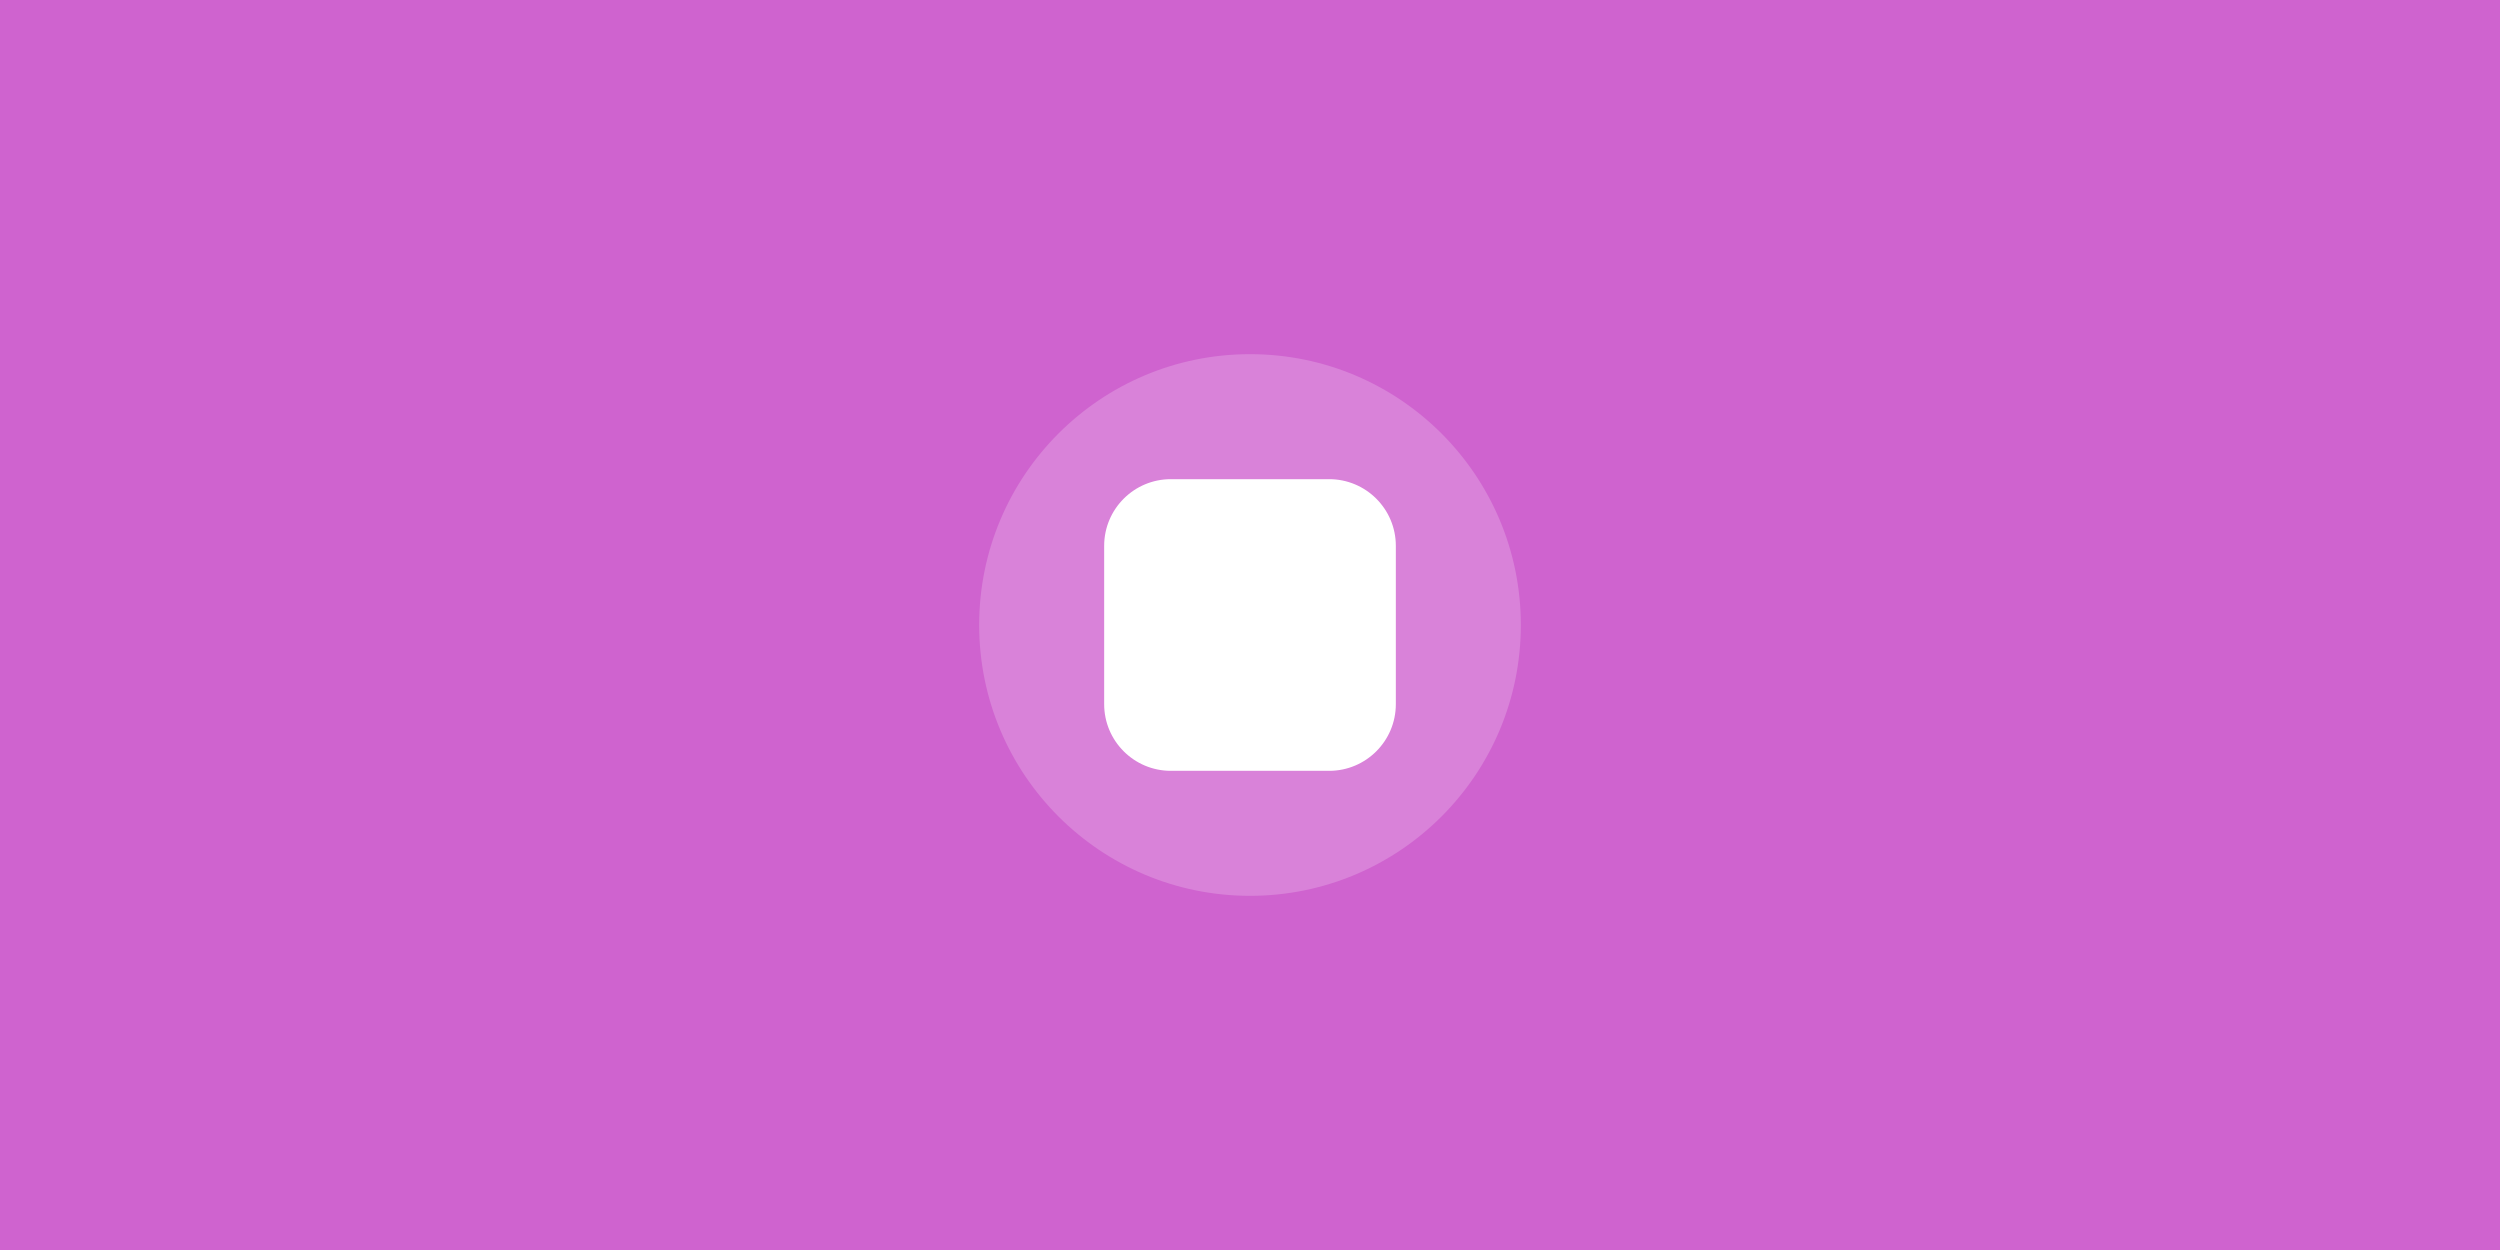
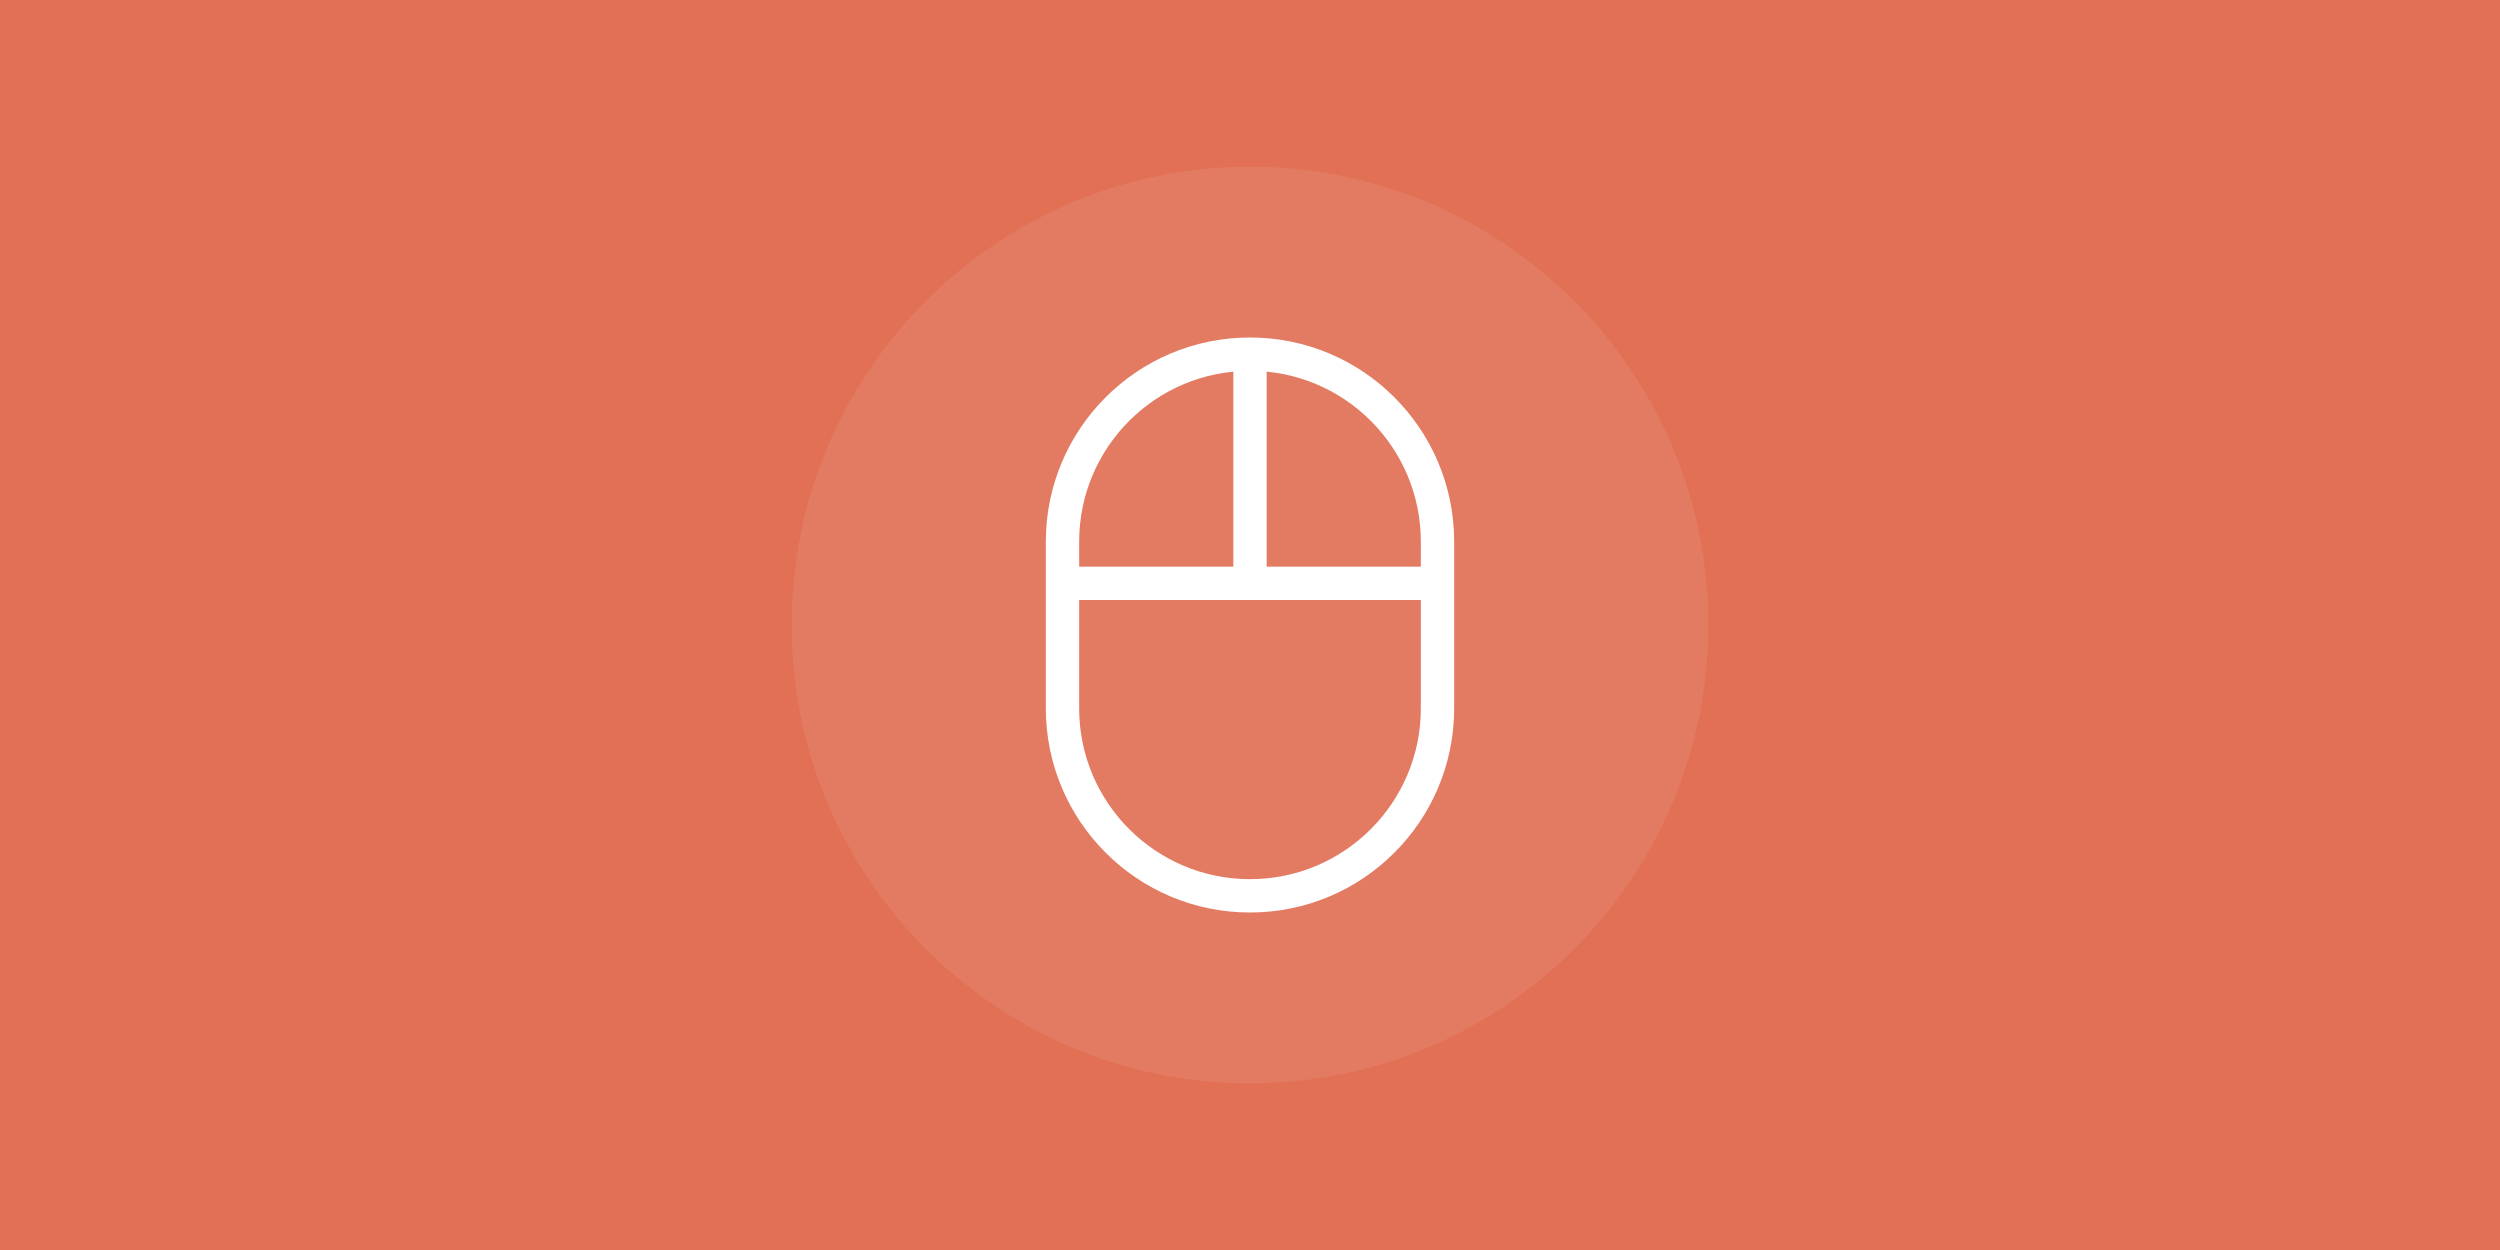
<svg xmlns="http://www.w3.org/2000/svg" width="600" height="300" viewBox="0 0 600 300">
-   <rect width="600" height="300" fill="#cf63cf" />
-   <circle cx="300" cy="150" r="65" fill="#ffffff" fill-opacity="0.2" />
-   <rect x="265" y="115" width="70" height="70" rx="16" fill="#ffffff" />
+   <rect width="600" height="300" fill="#e17055" />
+   <circle cx="300" cy="150" r="110" fill="#ffffff" fill-opacity="0.08" />
+   <rect x="255" y="85" width="90" height="130" rx="45" fill="none" stroke="#fff" stroke-width="8" />
+   <line x1="300" y1="85" x2="300" y2="140" stroke="#fff" stroke-width="8" />
+   <line x1="255" y1="140" x2="345" y2="140" stroke="#fff" stroke-width="8" />
</svg>
